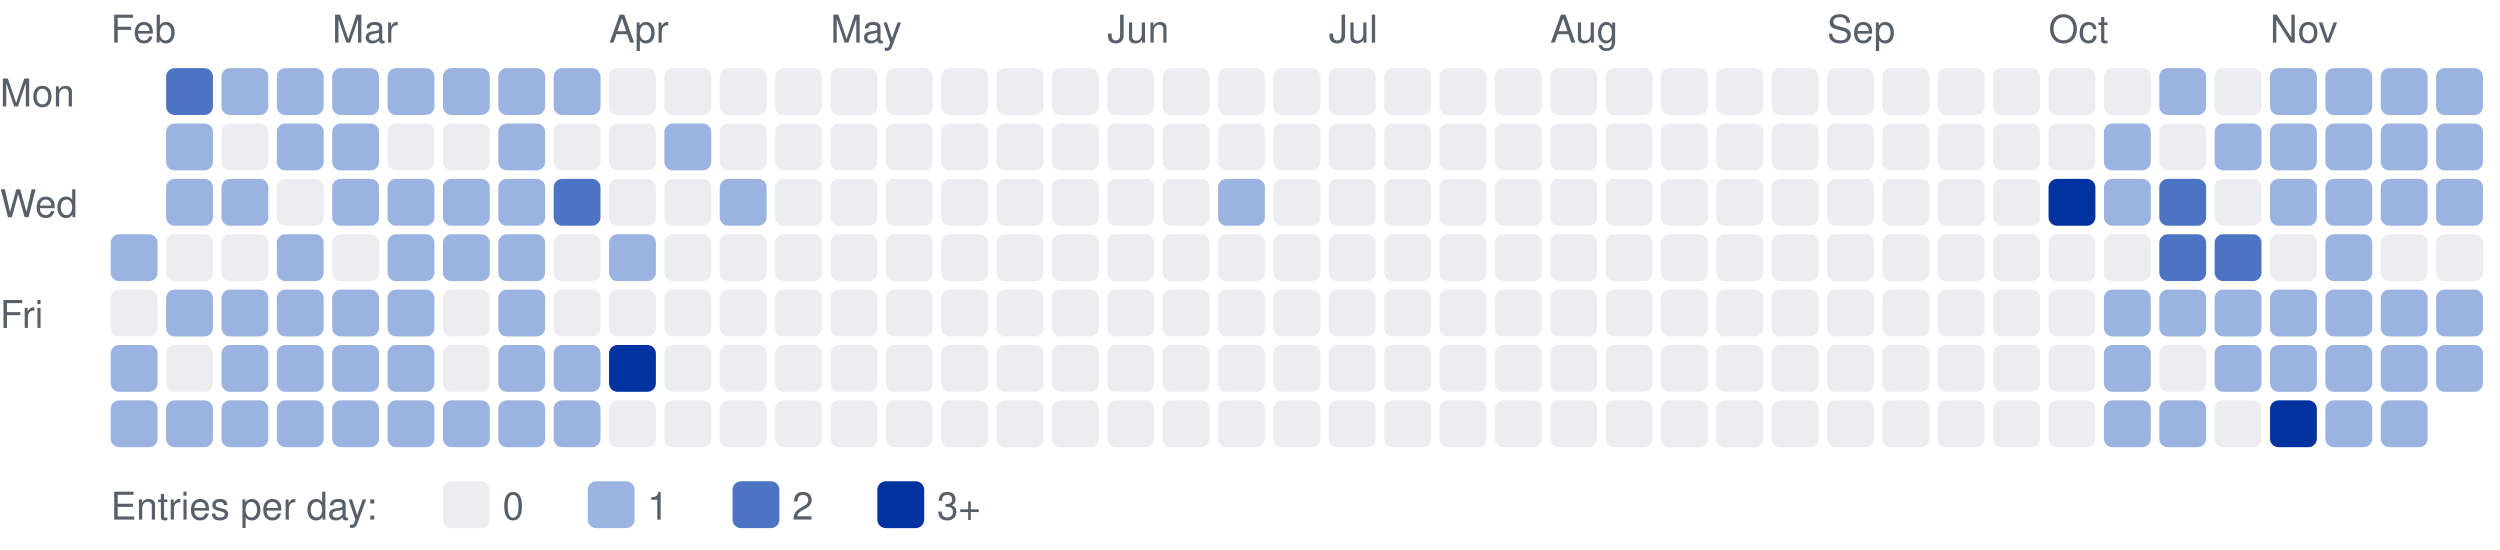
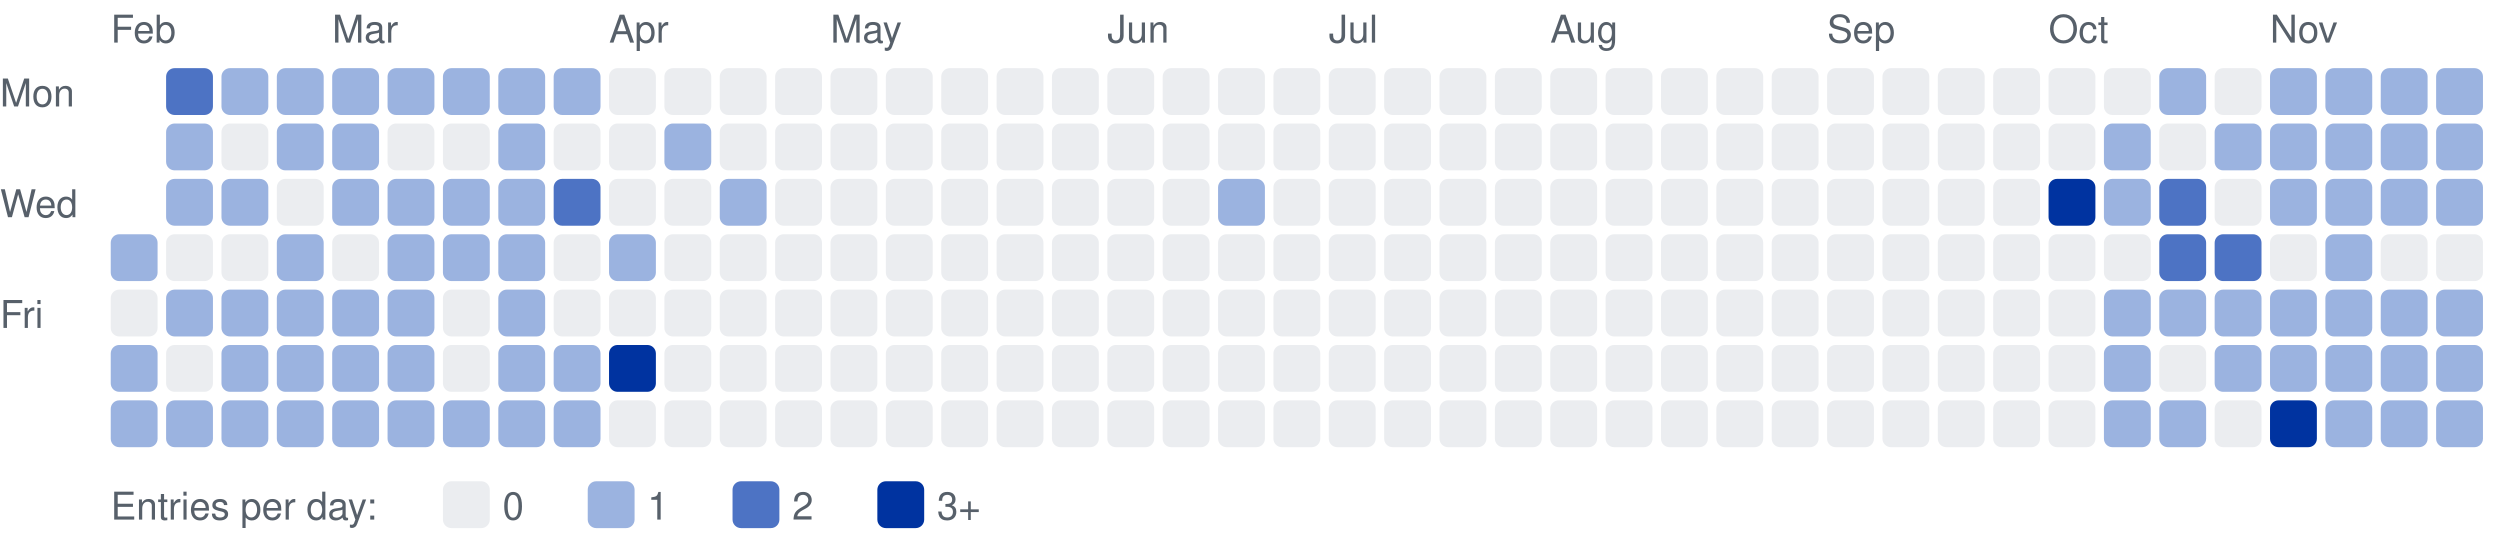
- <svg xmlns="http://www.w3.org/2000/svg" width="587" height="129" viewBox="0 0 587 129" role="img" aria-label="Entries per day, 2026-01-29 to 2026-11-21">
+ <svg xmlns="http://www.w3.org/2000/svg" width="587" height="129" viewBox="0 0 587 129" role="img" aria-label="Entries per day, 2026-01-29 to 2026-11-22">
  <style>text{font-family:-apple-system,Segoe UI,Helvetica,Arial,sans-serif;font-size:9px;fill:#57606a}</style>
  <text x="0" y="25">Mon</text>
  <text x="0" y="51">Wed</text>
  <text x="0" y="77">Fri</text>
  <text x="26" y="10">Feb</text>
  <rect x="26" y="55" width="11" height="11" rx="2" fill="#9bb3e0" />
  <rect x="26" y="68" width="11" height="11" rx="2" fill="#ebedf0" />
  <rect x="26" y="81" width="11" height="11" rx="2" fill="#9bb3e0" />
  <rect x="26" y="94" width="11" height="11" rx="2" fill="#9bb3e0" />
  <rect x="39" y="16" width="11" height="11" rx="2" fill="#4d73c4" />
  <rect x="39" y="29" width="11" height="11" rx="2" fill="#9bb3e0" />
  <rect x="39" y="42" width="11" height="11" rx="2" fill="#9bb3e0" />
  <rect x="39" y="55" width="11" height="11" rx="2" fill="#ebedf0" />
  <rect x="39" y="68" width="11" height="11" rx="2" fill="#9bb3e0" />
  <rect x="39" y="81" width="11" height="11" rx="2" fill="#ebedf0" />
  <rect x="39" y="94" width="11" height="11" rx="2" fill="#9bb3e0" />
  <rect x="52" y="16" width="11" height="11" rx="2" fill="#9bb3e0" />
  <rect x="52" y="29" width="11" height="11" rx="2" fill="#ebedf0" />
  <rect x="52" y="42" width="11" height="11" rx="2" fill="#9bb3e0" />
  <rect x="52" y="55" width="11" height="11" rx="2" fill="#ebedf0" />
  <rect x="52" y="68" width="11" height="11" rx="2" fill="#9bb3e0" />
  <rect x="52" y="81" width="11" height="11" rx="2" fill="#9bb3e0" />
  <rect x="52" y="94" width="11" height="11" rx="2" fill="#9bb3e0" />
  <rect x="65" y="16" width="11" height="11" rx="2" fill="#9bb3e0" />
  <rect x="65" y="29" width="11" height="11" rx="2" fill="#9bb3e0" />
  <rect x="65" y="42" width="11" height="11" rx="2" fill="#ebedf0" />
  <rect x="65" y="55" width="11" height="11" rx="2" fill="#9bb3e0" />
  <rect x="65" y="68" width="11" height="11" rx="2" fill="#9bb3e0" />
  <rect x="65" y="81" width="11" height="11" rx="2" fill="#9bb3e0" />
  <rect x="65" y="94" width="11" height="11" rx="2" fill="#9bb3e0" />
  <text x="78" y="10">Mar</text>
  <rect x="78" y="16" width="11" height="11" rx="2" fill="#9bb3e0" />
  <rect x="78" y="29" width="11" height="11" rx="2" fill="#9bb3e0" />
  <rect x="78" y="42" width="11" height="11" rx="2" fill="#9bb3e0" />
  <rect x="78" y="55" width="11" height="11" rx="2" fill="#ebedf0" />
  <rect x="78" y="68" width="11" height="11" rx="2" fill="#9bb3e0" />
  <rect x="78" y="81" width="11" height="11" rx="2" fill="#9bb3e0" />
  <rect x="78" y="94" width="11" height="11" rx="2" fill="#9bb3e0" />
  <rect x="91" y="16" width="11" height="11" rx="2" fill="#9bb3e0" />
  <rect x="91" y="29" width="11" height="11" rx="2" fill="#ebedf0" />
  <rect x="91" y="42" width="11" height="11" rx="2" fill="#9bb3e0" />
  <rect x="91" y="55" width="11" height="11" rx="2" fill="#9bb3e0" />
  <rect x="91" y="68" width="11" height="11" rx="2" fill="#9bb3e0" />
  <rect x="91" y="81" width="11" height="11" rx="2" fill="#9bb3e0" />
  <rect x="91" y="94" width="11" height="11" rx="2" fill="#9bb3e0" />
  <rect x="104" y="16" width="11" height="11" rx="2" fill="#9bb3e0" />
  <rect x="104" y="29" width="11" height="11" rx="2" fill="#ebedf0" />
  <rect x="104" y="42" width="11" height="11" rx="2" fill="#9bb3e0" />
  <rect x="104" y="55" width="11" height="11" rx="2" fill="#9bb3e0" />
  <rect x="104" y="68" width="11" height="11" rx="2" fill="#ebedf0" />
  <rect x="104" y="81" width="11" height="11" rx="2" fill="#ebedf0" />
  <rect x="104" y="94" width="11" height="11" rx="2" fill="#9bb3e0" />
  <rect x="117" y="16" width="11" height="11" rx="2" fill="#9bb3e0" />
  <rect x="117" y="29" width="11" height="11" rx="2" fill="#9bb3e0" />
  <rect x="117" y="42" width="11" height="11" rx="2" fill="#9bb3e0" />
  <rect x="117" y="55" width="11" height="11" rx="2" fill="#9bb3e0" />
  <rect x="117" y="68" width="11" height="11" rx="2" fill="#9bb3e0" />
  <rect x="117" y="81" width="11" height="11" rx="2" fill="#9bb3e0" />
  <rect x="117" y="94" width="11" height="11" rx="2" fill="#9bb3e0" />
  <rect x="130" y="16" width="11" height="11" rx="2" fill="#9bb3e0" />
  <rect x="130" y="29" width="11" height="11" rx="2" fill="#ebedf0" />
  <rect x="130" y="42" width="11" height="11" rx="2" fill="#4d73c4" />
  <rect x="130" y="55" width="11" height="11" rx="2" fill="#ebedf0" />
  <rect x="130" y="68" width="11" height="11" rx="2" fill="#ebedf0" />
  <rect x="130" y="81" width="11" height="11" rx="2" fill="#9bb3e0" />
  <rect x="130" y="94" width="11" height="11" rx="2" fill="#9bb3e0" />
  <text x="143" y="10">Apr</text>
  <rect x="143" y="16" width="11" height="11" rx="2" fill="#ebedf0" />
  <rect x="143" y="29" width="11" height="11" rx="2" fill="#ebedf0" />
  <rect x="143" y="42" width="11" height="11" rx="2" fill="#ebedf0" />
  <rect x="143" y="55" width="11" height="11" rx="2" fill="#9bb3e0" />
  <rect x="143" y="68" width="11" height="11" rx="2" fill="#ebedf0" />
  <rect x="143" y="81" width="11" height="11" rx="2" fill="#0033a0" />
  <rect x="143" y="94" width="11" height="11" rx="2" fill="#ebedf0" />
  <rect x="156" y="16" width="11" height="11" rx="2" fill="#ebedf0" />
  <rect x="156" y="29" width="11" height="11" rx="2" fill="#9bb3e0" />
  <rect x="156" y="42" width="11" height="11" rx="2" fill="#ebedf0" />
  <rect x="156" y="55" width="11" height="11" rx="2" fill="#ebedf0" />
  <rect x="156" y="68" width="11" height="11" rx="2" fill="#ebedf0" />
  <rect x="156" y="81" width="11" height="11" rx="2" fill="#ebedf0" />
  <rect x="156" y="94" width="11" height="11" rx="2" fill="#ebedf0" />
  <rect x="169" y="16" width="11" height="11" rx="2" fill="#ebedf0" />
  <rect x="169" y="29" width="11" height="11" rx="2" fill="#ebedf0" />
  <rect x="169" y="42" width="11" height="11" rx="2" fill="#9bb3e0" />
  <rect x="169" y="55" width="11" height="11" rx="2" fill="#ebedf0" />
  <rect x="169" y="68" width="11" height="11" rx="2" fill="#ebedf0" />
  <rect x="169" y="81" width="11" height="11" rx="2" fill="#ebedf0" />
  <rect x="169" y="94" width="11" height="11" rx="2" fill="#ebedf0" />
  <rect x="182" y="16" width="11" height="11" rx="2" fill="#ebedf0" />
  <rect x="182" y="29" width="11" height="11" rx="2" fill="#ebedf0" />
  <rect x="182" y="42" width="11" height="11" rx="2" fill="#ebedf0" />
  <rect x="182" y="55" width="11" height="11" rx="2" fill="#ebedf0" />
  <rect x="182" y="68" width="11" height="11" rx="2" fill="#ebedf0" />
  <rect x="182" y="81" width="11" height="11" rx="2" fill="#ebedf0" />
  <rect x="182" y="94" width="11" height="11" rx="2" fill="#ebedf0" />
  <text x="195" y="10">May</text>
  <rect x="195" y="16" width="11" height="11" rx="2" fill="#ebedf0" />
  <rect x="195" y="29" width="11" height="11" rx="2" fill="#ebedf0" />
  <rect x="195" y="42" width="11" height="11" rx="2" fill="#ebedf0" />
  <rect x="195" y="55" width="11" height="11" rx="2" fill="#ebedf0" />
  <rect x="195" y="68" width="11" height="11" rx="2" fill="#ebedf0" />
  <rect x="195" y="81" width="11" height="11" rx="2" fill="#ebedf0" />
  <rect x="195" y="94" width="11" height="11" rx="2" fill="#ebedf0" />
  <rect x="208" y="16" width="11" height="11" rx="2" fill="#ebedf0" />
  <rect x="208" y="29" width="11" height="11" rx="2" fill="#ebedf0" />
  <rect x="208" y="42" width="11" height="11" rx="2" fill="#ebedf0" />
  <rect x="208" y="55" width="11" height="11" rx="2" fill="#ebedf0" />
  <rect x="208" y="68" width="11" height="11" rx="2" fill="#ebedf0" />
  <rect x="208" y="81" width="11" height="11" rx="2" fill="#ebedf0" />
  <rect x="208" y="94" width="11" height="11" rx="2" fill="#ebedf0" />
  <rect x="221" y="16" width="11" height="11" rx="2" fill="#ebedf0" />
  <rect x="221" y="29" width="11" height="11" rx="2" fill="#ebedf0" />
  <rect x="221" y="42" width="11" height="11" rx="2" fill="#ebedf0" />
  <rect x="221" y="55" width="11" height="11" rx="2" fill="#ebedf0" />
  <rect x="221" y="68" width="11" height="11" rx="2" fill="#ebedf0" />
  <rect x="221" y="81" width="11" height="11" rx="2" fill="#ebedf0" />
  <rect x="221" y="94" width="11" height="11" rx="2" fill="#ebedf0" />
  <rect x="234" y="16" width="11" height="11" rx="2" fill="#ebedf0" />
  <rect x="234" y="29" width="11" height="11" rx="2" fill="#ebedf0" />
  <rect x="234" y="42" width="11" height="11" rx="2" fill="#ebedf0" />
  <rect x="234" y="55" width="11" height="11" rx="2" fill="#ebedf0" />
  <rect x="234" y="68" width="11" height="11" rx="2" fill="#ebedf0" />
  <rect x="234" y="81" width="11" height="11" rx="2" fill="#ebedf0" />
  <rect x="234" y="94" width="11" height="11" rx="2" fill="#ebedf0" />
  <rect x="247" y="16" width="11" height="11" rx="2" fill="#ebedf0" />
  <rect x="247" y="29" width="11" height="11" rx="2" fill="#ebedf0" />
  <rect x="247" y="42" width="11" height="11" rx="2" fill="#ebedf0" />
  <rect x="247" y="55" width="11" height="11" rx="2" fill="#ebedf0" />
  <rect x="247" y="68" width="11" height="11" rx="2" fill="#ebedf0" />
  <rect x="247" y="81" width="11" height="11" rx="2" fill="#ebedf0" />
  <rect x="247" y="94" width="11" height="11" rx="2" fill="#ebedf0" />
  <text x="260" y="10">Jun</text>
  <rect x="260" y="16" width="11" height="11" rx="2" fill="#ebedf0" />
  <rect x="260" y="29" width="11" height="11" rx="2" fill="#ebedf0" />
  <rect x="260" y="42" width="11" height="11" rx="2" fill="#ebedf0" />
  <rect x="260" y="55" width="11" height="11" rx="2" fill="#ebedf0" />
  <rect x="260" y="68" width="11" height="11" rx="2" fill="#ebedf0" />
  <rect x="260" y="81" width="11" height="11" rx="2" fill="#ebedf0" />
  <rect x="260" y="94" width="11" height="11" rx="2" fill="#ebedf0" />
  <rect x="273" y="16" width="11" height="11" rx="2" fill="#ebedf0" />
  <rect x="273" y="29" width="11" height="11" rx="2" fill="#ebedf0" />
  <rect x="273" y="42" width="11" height="11" rx="2" fill="#ebedf0" />
  <rect x="273" y="55" width="11" height="11" rx="2" fill="#ebedf0" />
  <rect x="273" y="68" width="11" height="11" rx="2" fill="#ebedf0" />
  <rect x="273" y="81" width="11" height="11" rx="2" fill="#ebedf0" />
  <rect x="273" y="94" width="11" height="11" rx="2" fill="#ebedf0" />
  <rect x="286" y="16" width="11" height="11" rx="2" fill="#ebedf0" />
  <rect x="286" y="29" width="11" height="11" rx="2" fill="#ebedf0" />
  <rect x="286" y="42" width="11" height="11" rx="2" fill="#9bb3e0" />
  <rect x="286" y="55" width="11" height="11" rx="2" fill="#ebedf0" />
  <rect x="286" y="68" width="11" height="11" rx="2" fill="#ebedf0" />
  <rect x="286" y="81" width="11" height="11" rx="2" fill="#ebedf0" />
  <rect x="286" y="94" width="11" height="11" rx="2" fill="#ebedf0" />
  <rect x="299" y="16" width="11" height="11" rx="2" fill="#ebedf0" />
  <rect x="299" y="29" width="11" height="11" rx="2" fill="#ebedf0" />
  <rect x="299" y="42" width="11" height="11" rx="2" fill="#ebedf0" />
  <rect x="299" y="55" width="11" height="11" rx="2" fill="#ebedf0" />
  <rect x="299" y="68" width="11" height="11" rx="2" fill="#ebedf0" />
  <rect x="299" y="81" width="11" height="11" rx="2" fill="#ebedf0" />
  <rect x="299" y="94" width="11" height="11" rx="2" fill="#ebedf0" />
  <text x="312" y="10">Jul</text>
  <rect x="312" y="16" width="11" height="11" rx="2" fill="#ebedf0" />
  <rect x="312" y="29" width="11" height="11" rx="2" fill="#ebedf0" />
  <rect x="312" y="42" width="11" height="11" rx="2" fill="#ebedf0" />
  <rect x="312" y="55" width="11" height="11" rx="2" fill="#ebedf0" />
  <rect x="312" y="68" width="11" height="11" rx="2" fill="#ebedf0" />
  <rect x="312" y="81" width="11" height="11" rx="2" fill="#ebedf0" />
  <rect x="312" y="94" width="11" height="11" rx="2" fill="#ebedf0" />
  <rect x="325" y="16" width="11" height="11" rx="2" fill="#ebedf0" />
  <rect x="325" y="29" width="11" height="11" rx="2" fill="#ebedf0" />
  <rect x="325" y="42" width="11" height="11" rx="2" fill="#ebedf0" />
  <rect x="325" y="55" width="11" height="11" rx="2" fill="#ebedf0" />
  <rect x="325" y="68" width="11" height="11" rx="2" fill="#ebedf0" />
  <rect x="325" y="81" width="11" height="11" rx="2" fill="#ebedf0" />
  <rect x="325" y="94" width="11" height="11" rx="2" fill="#ebedf0" />
  <rect x="338" y="16" width="11" height="11" rx="2" fill="#ebedf0" />
  <rect x="338" y="29" width="11" height="11" rx="2" fill="#ebedf0" />
  <rect x="338" y="42" width="11" height="11" rx="2" fill="#ebedf0" />
  <rect x="338" y="55" width="11" height="11" rx="2" fill="#ebedf0" />
  <rect x="338" y="68" width="11" height="11" rx="2" fill="#ebedf0" />
  <rect x="338" y="81" width="11" height="11" rx="2" fill="#ebedf0" />
  <rect x="338" y="94" width="11" height="11" rx="2" fill="#ebedf0" />
  <rect x="351" y="16" width="11" height="11" rx="2" fill="#ebedf0" />
  <rect x="351" y="29" width="11" height="11" rx="2" fill="#ebedf0" />
  <rect x="351" y="42" width="11" height="11" rx="2" fill="#ebedf0" />
  <rect x="351" y="55" width="11" height="11" rx="2" fill="#ebedf0" />
  <rect x="351" y="68" width="11" height="11" rx="2" fill="#ebedf0" />
  <rect x="351" y="81" width="11" height="11" rx="2" fill="#ebedf0" />
  <rect x="351" y="94" width="11" height="11" rx="2" fill="#ebedf0" />
  <text x="364" y="10">Aug</text>
  <rect x="364" y="16" width="11" height="11" rx="2" fill="#ebedf0" />
  <rect x="364" y="29" width="11" height="11" rx="2" fill="#ebedf0" />
  <rect x="364" y="42" width="11" height="11" rx="2" fill="#ebedf0" />
  <rect x="364" y="55" width="11" height="11" rx="2" fill="#ebedf0" />
  <rect x="364" y="68" width="11" height="11" rx="2" fill="#ebedf0" />
  <rect x="364" y="81" width="11" height="11" rx="2" fill="#ebedf0" />
  <rect x="364" y="94" width="11" height="11" rx="2" fill="#ebedf0" />
  <rect x="377" y="16" width="11" height="11" rx="2" fill="#ebedf0" />
  <rect x="377" y="29" width="11" height="11" rx="2" fill="#ebedf0" />
  <rect x="377" y="42" width="11" height="11" rx="2" fill="#ebedf0" />
  <rect x="377" y="55" width="11" height="11" rx="2" fill="#ebedf0" />
  <rect x="377" y="68" width="11" height="11" rx="2" fill="#ebedf0" />
  <rect x="377" y="81" width="11" height="11" rx="2" fill="#ebedf0" />
  <rect x="377" y="94" width="11" height="11" rx="2" fill="#ebedf0" />
  <rect x="390" y="16" width="11" height="11" rx="2" fill="#ebedf0" />
  <rect x="390" y="29" width="11" height="11" rx="2" fill="#ebedf0" />
  <rect x="390" y="42" width="11" height="11" rx="2" fill="#ebedf0" />
  <rect x="390" y="55" width="11" height="11" rx="2" fill="#ebedf0" />
  <rect x="390" y="68" width="11" height="11" rx="2" fill="#ebedf0" />
  <rect x="390" y="81" width="11" height="11" rx="2" fill="#ebedf0" />
  <rect x="390" y="94" width="11" height="11" rx="2" fill="#ebedf0" />
  <rect x="403" y="16" width="11" height="11" rx="2" fill="#ebedf0" />
  <rect x="403" y="29" width="11" height="11" rx="2" fill="#ebedf0" />
  <rect x="403" y="42" width="11" height="11" rx="2" fill="#ebedf0" />
  <rect x="403" y="55" width="11" height="11" rx="2" fill="#ebedf0" />
  <rect x="403" y="68" width="11" height="11" rx="2" fill="#ebedf0" />
  <rect x="403" y="81" width="11" height="11" rx="2" fill="#ebedf0" />
  <rect x="403" y="94" width="11" height="11" rx="2" fill="#ebedf0" />
  <rect x="416" y="16" width="11" height="11" rx="2" fill="#ebedf0" />
  <rect x="416" y="29" width="11" height="11" rx="2" fill="#ebedf0" />
  <rect x="416" y="42" width="11" height="11" rx="2" fill="#ebedf0" />
  <rect x="416" y="55" width="11" height="11" rx="2" fill="#ebedf0" />
  <rect x="416" y="68" width="11" height="11" rx="2" fill="#ebedf0" />
  <rect x="416" y="81" width="11" height="11" rx="2" fill="#ebedf0" />
  <rect x="416" y="94" width="11" height="11" rx="2" fill="#ebedf0" />
  <text x="429" y="10">Sep</text>
  <rect x="429" y="16" width="11" height="11" rx="2" fill="#ebedf0" />
  <rect x="429" y="29" width="11" height="11" rx="2" fill="#ebedf0" />
  <rect x="429" y="42" width="11" height="11" rx="2" fill="#ebedf0" />
  <rect x="429" y="55" width="11" height="11" rx="2" fill="#ebedf0" />
  <rect x="429" y="68" width="11" height="11" rx="2" fill="#ebedf0" />
  <rect x="429" y="81" width="11" height="11" rx="2" fill="#ebedf0" />
  <rect x="429" y="94" width="11" height="11" rx="2" fill="#ebedf0" />
  <rect x="442" y="16" width="11" height="11" rx="2" fill="#ebedf0" />
  <rect x="442" y="29" width="11" height="11" rx="2" fill="#ebedf0" />
  <rect x="442" y="42" width="11" height="11" rx="2" fill="#ebedf0" />
  <rect x="442" y="55" width="11" height="11" rx="2" fill="#ebedf0" />
  <rect x="442" y="68" width="11" height="11" rx="2" fill="#ebedf0" />
  <rect x="442" y="81" width="11" height="11" rx="2" fill="#ebedf0" />
  <rect x="442" y="94" width="11" height="11" rx="2" fill="#ebedf0" />
  <rect x="455" y="16" width="11" height="11" rx="2" fill="#ebedf0" />
  <rect x="455" y="29" width="11" height="11" rx="2" fill="#ebedf0" />
  <rect x="455" y="42" width="11" height="11" rx="2" fill="#ebedf0" />
  <rect x="455" y="55" width="11" height="11" rx="2" fill="#ebedf0" />
  <rect x="455" y="68" width="11" height="11" rx="2" fill="#ebedf0" />
  <rect x="455" y="81" width="11" height="11" rx="2" fill="#ebedf0" />
  <rect x="455" y="94" width="11" height="11" rx="2" fill="#ebedf0" />
  <rect x="468" y="16" width="11" height="11" rx="2" fill="#ebedf0" />
  <rect x="468" y="29" width="11" height="11" rx="2" fill="#ebedf0" />
  <rect x="468" y="42" width="11" height="11" rx="2" fill="#ebedf0" />
  <rect x="468" y="55" width="11" height="11" rx="2" fill="#ebedf0" />
  <rect x="468" y="68" width="11" height="11" rx="2" fill="#ebedf0" />
  <rect x="468" y="81" width="11" height="11" rx="2" fill="#ebedf0" />
  <rect x="468" y="94" width="11" height="11" rx="2" fill="#ebedf0" />
  <text x="481" y="10">Oct</text>
  <rect x="481" y="16" width="11" height="11" rx="2" fill="#ebedf0" />
  <rect x="481" y="29" width="11" height="11" rx="2" fill="#ebedf0" />
  <rect x="481" y="42" width="11" height="11" rx="2" fill="#0033a0" />
  <rect x="481" y="55" width="11" height="11" rx="2" fill="#ebedf0" />
  <rect x="481" y="68" width="11" height="11" rx="2" fill="#ebedf0" />
  <rect x="481" y="81" width="11" height="11" rx="2" fill="#ebedf0" />
  <rect x="481" y="94" width="11" height="11" rx="2" fill="#ebedf0" />
  <rect x="494" y="16" width="11" height="11" rx="2" fill="#ebedf0" />
  <rect x="494" y="29" width="11" height="11" rx="2" fill="#9bb3e0" />
  <rect x="494" y="42" width="11" height="11" rx="2" fill="#9bb3e0" />
  <rect x="494" y="55" width="11" height="11" rx="2" fill="#ebedf0" />
  <rect x="494" y="68" width="11" height="11" rx="2" fill="#9bb3e0" />
  <rect x="494" y="81" width="11" height="11" rx="2" fill="#9bb3e0" />
  <rect x="494" y="94" width="11" height="11" rx="2" fill="#9bb3e0" />
  <rect x="507" y="16" width="11" height="11" rx="2" fill="#9bb3e0" />
  <rect x="507" y="29" width="11" height="11" rx="2" fill="#ebedf0" />
  <rect x="507" y="42" width="11" height="11" rx="2" fill="#4d73c4" />
  <rect x="507" y="55" width="11" height="11" rx="2" fill="#4d73c4" />
  <rect x="507" y="68" width="11" height="11" rx="2" fill="#9bb3e0" />
  <rect x="507" y="81" width="11" height="11" rx="2" fill="#ebedf0" />
  <rect x="507" y="94" width="11" height="11" rx="2" fill="#9bb3e0" />
  <rect x="520" y="16" width="11" height="11" rx="2" fill="#ebedf0" />
  <rect x="520" y="29" width="11" height="11" rx="2" fill="#9bb3e0" />
  <rect x="520" y="42" width="11" height="11" rx="2" fill="#ebedf0" />
  <rect x="520" y="55" width="11" height="11" rx="2" fill="#4d73c4" />
  <rect x="520" y="68" width="11" height="11" rx="2" fill="#9bb3e0" />
  <rect x="520" y="81" width="11" height="11" rx="2" fill="#9bb3e0" />
  <rect x="520" y="94" width="11" height="11" rx="2" fill="#ebedf0" />
  <text x="533" y="10">Nov</text>
  <rect x="533" y="16" width="11" height="11" rx="2" fill="#9bb3e0" />
  <rect x="533" y="29" width="11" height="11" rx="2" fill="#9bb3e0" />
  <rect x="533" y="42" width="11" height="11" rx="2" fill="#9bb3e0" />
  <rect x="533" y="55" width="11" height="11" rx="2" fill="#ebedf0" />
  <rect x="533" y="68" width="11" height="11" rx="2" fill="#9bb3e0" />
  <rect x="533" y="81" width="11" height="11" rx="2" fill="#9bb3e0" />
  <rect x="533" y="94" width="11" height="11" rx="2" fill="#0033a0" />
  <rect x="546" y="16" width="11" height="11" rx="2" fill="#9bb3e0" />
  <rect x="546" y="29" width="11" height="11" rx="2" fill="#9bb3e0" />
  <rect x="546" y="42" width="11" height="11" rx="2" fill="#9bb3e0" />
  <rect x="546" y="55" width="11" height="11" rx="2" fill="#9bb3e0" />
  <rect x="546" y="68" width="11" height="11" rx="2" fill="#9bb3e0" />
  <rect x="546" y="81" width="11" height="11" rx="2" fill="#9bb3e0" />
  <rect x="546" y="94" width="11" height="11" rx="2" fill="#9bb3e0" />
  <rect x="559" y="16" width="11" height="11" rx="2" fill="#9bb3e0" />
  <rect x="559" y="29" width="11" height="11" rx="2" fill="#9bb3e0" />
  <rect x="559" y="42" width="11" height="11" rx="2" fill="#9bb3e0" />
  <rect x="559" y="55" width="11" height="11" rx="2" fill="#ebedf0" />
  <rect x="559" y="68" width="11" height="11" rx="2" fill="#9bb3e0" />
  <rect x="559" y="81" width="11" height="11" rx="2" fill="#9bb3e0" />
  <rect x="559" y="94" width="11" height="11" rx="2" fill="#9bb3e0" />
  <rect x="572" y="16" width="11" height="11" rx="2" fill="#9bb3e0" />
  <rect x="572" y="29" width="11" height="11" rx="2" fill="#9bb3e0" />
  <rect x="572" y="42" width="11" height="11" rx="2" fill="#9bb3e0" />
  <rect x="572" y="55" width="11" height="11" rx="2" fill="#ebedf0" />
  <rect x="572" y="68" width="11" height="11" rx="2" fill="#9bb3e0" />
  <rect x="572" y="81" width="11" height="11" rx="2" fill="#9bb3e0" />
+   <rect x="572" y="94" width="11" height="11" rx="2" fill="#9bb3e0" />
  <text x="26" y="122">Entries per day:</text>
  <rect x="104" y="113" width="11" height="11" rx="2" fill="#ebedf0" />
  <text x="118" y="122">0</text>
  <rect x="138" y="113" width="11" height="11" rx="2" fill="#9bb3e0" />
  <text x="152" y="122">1</text>
  <rect x="172" y="113" width="11" height="11" rx="2" fill="#4d73c4" />
  <text x="186" y="122">2</text>
  <rect x="206" y="113" width="11" height="11" rx="2" fill="#0033a0" />
  <text x="220" y="122">3+</text>
</svg>
